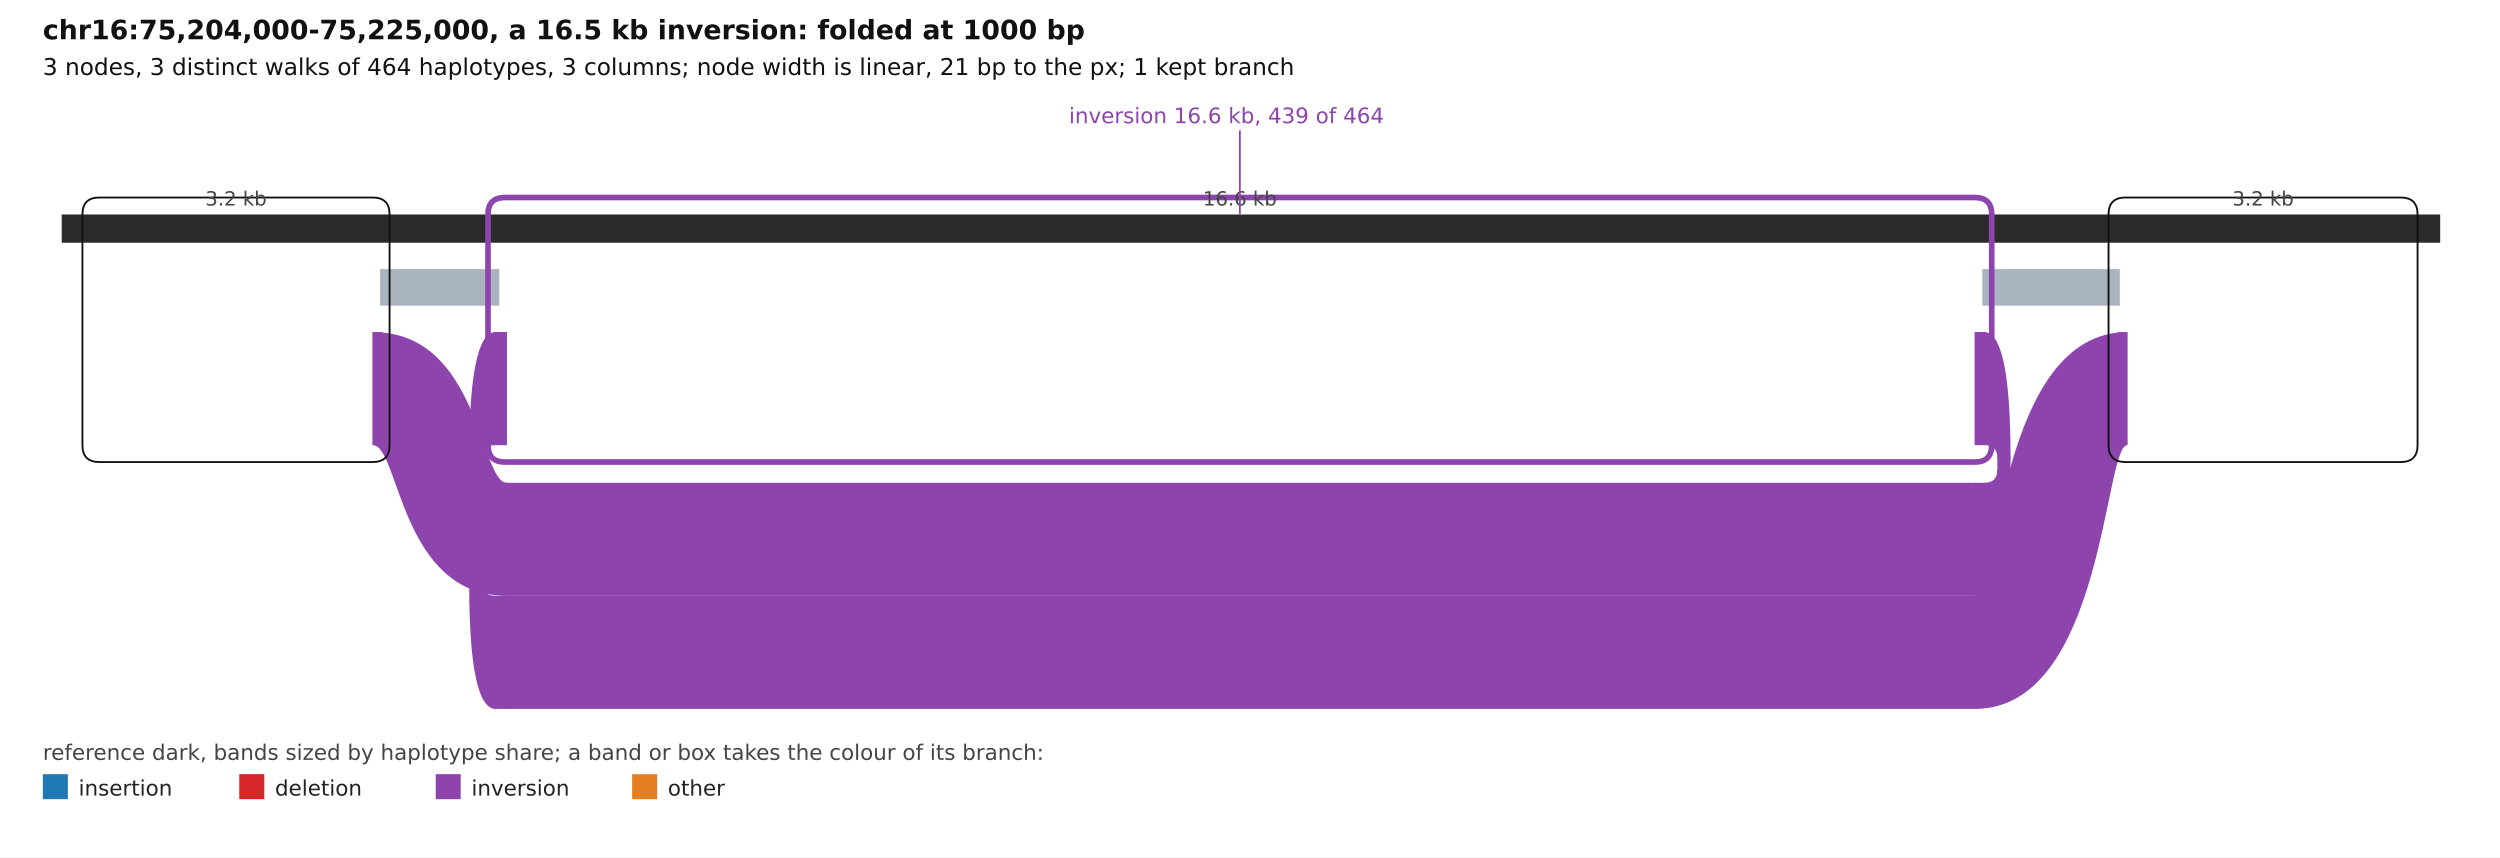
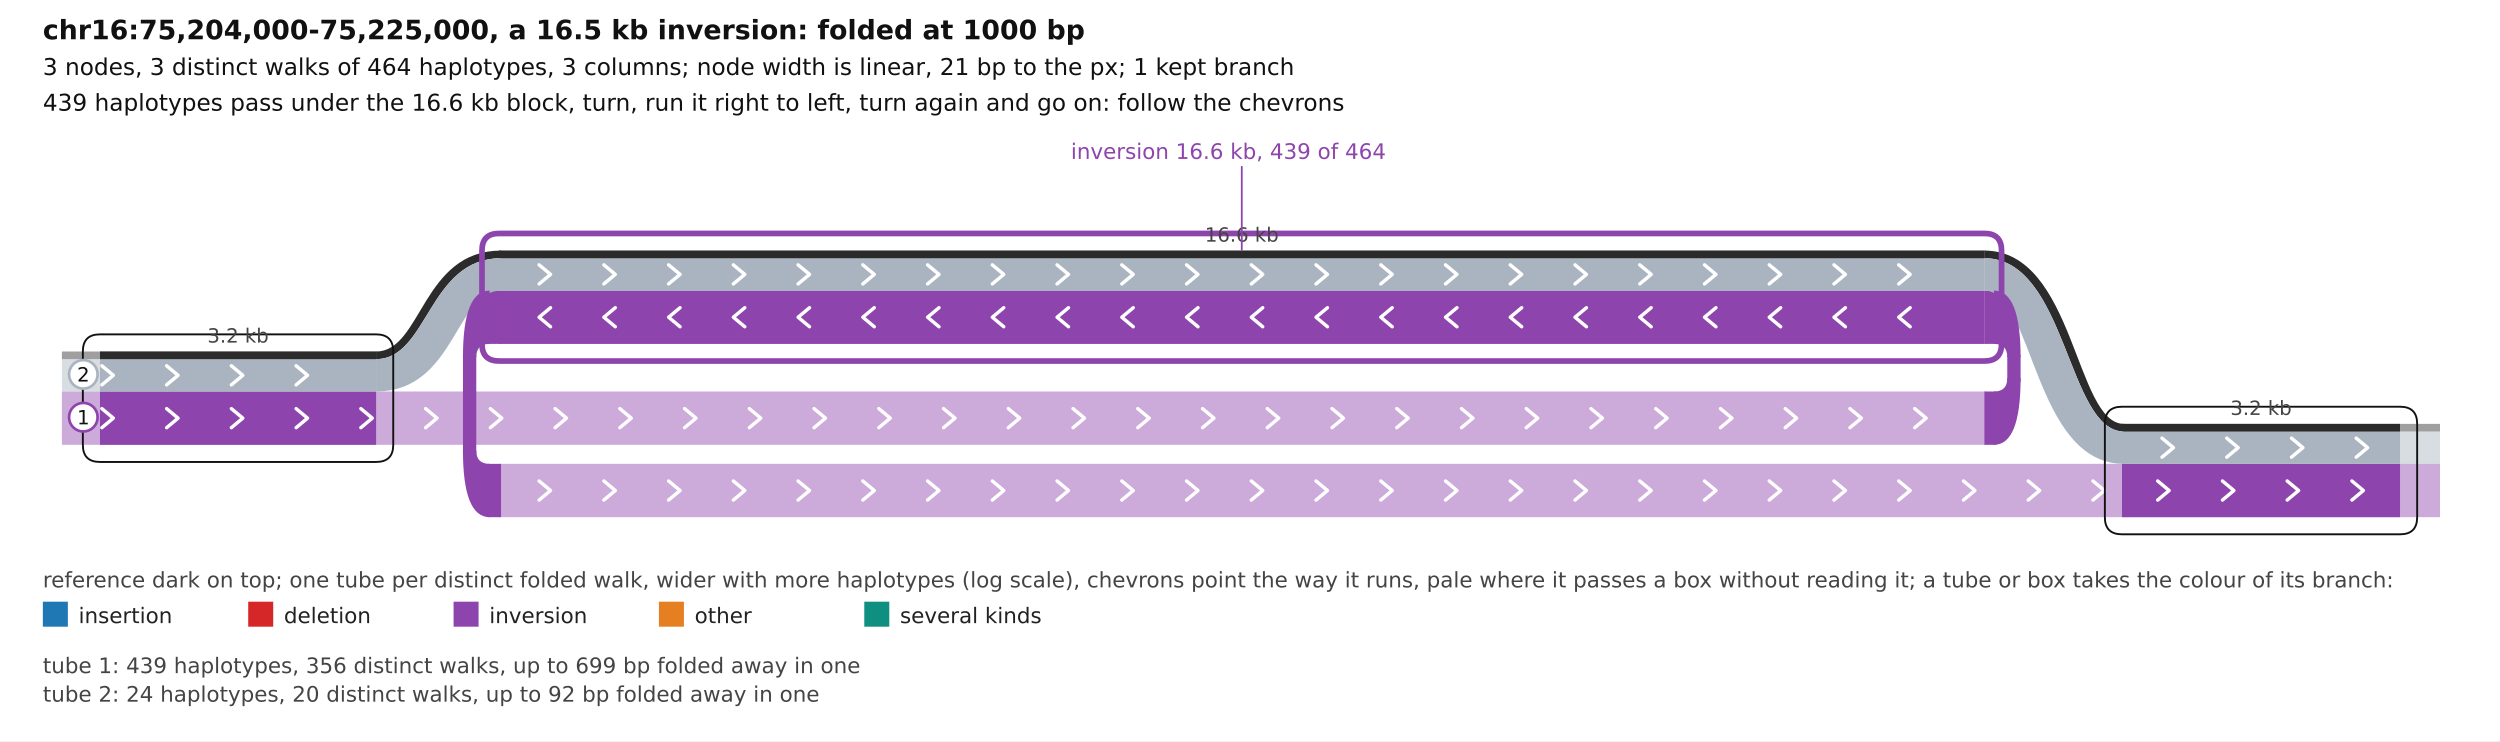
- <svg xmlns="http://www.w3.org/2000/svg" width="1400" height="480" viewBox="0 0 1400 480" font-family="DejaVu Sans, Helvetica, Arial, sans-serif">
+ <svg xmlns="http://www.w3.org/2000/svg" width="1400" height="415" viewBox="0 0 1400 415" font-family="DejaVu Sans, Helvetica, Arial, sans-serif">
  <rect width="100%" height="100%" fill="#fff" />
  <text x="24" y="22" font-size="15" font-weight="600" fill="#111">chr16:75,204,000-75,225,000, a 16.5 kb inversion: folded at 1000 bp</text>
  <text x="24" y="42" font-size="13" font-weight="400" fill="#111">3 nodes, 3 distinct walks of 464 haplotypes, 3 columns; node width is linear, 21 bp to the px; 1 kept branch</text>
-   <g transform="translate(34.5523 99) scale(1.05523)">
-     <rect x="169" y="49" width="63.237" height="19.392" fill="#aab4c0" />
-     <rect x="1019.237" y="49" width="73" height="19.392" fill="#aab4c0" />
-     <rect x="165" y="82.392" width="5" height="60" fill="#8e44ad" />
-     <rect x="235.237" y="162.392" width="781" height="60" fill="#8e44ad" />
-     <rect x="1015.237" y="82.392" width="5" height="60" fill="#8e44ad" />
-     <rect x="231.237" y="82.392" width="5" height="60" fill="#8e44ad" />
-     <rect x="235.237" y="222.392" width="781" height="60" fill="#8e44ad" />
-     <rect x="1091.237" y="82.392" width="5" height="60" fill="#8e44ad" />
-     <rect x="0" y="20" width="1262.237" height="15" fill="#2b2b2b" />
-     <rect x="1015.237" y="162.392" width="6" height="60" fill="#8e44ad" />
-     <rect x="1027.237" y="148.392" width="7" height="9" fill="#8e44ad" />
-     <rect x="1015.237" y="82.392" width="6" height="60" fill="#8e44ad" />
-     <rect x="229.237" y="82.392" width="7" height="60" fill="#8e44ad" />
-     <rect x="216.237" y="148.392" width="7" height="69" fill="#8e44ad" />
-     <rect x="229.237" y="222.392" width="7" height="60" fill="#8e44ad" />
-     <path d="M 1015.237 222.392 C 1027.693 222.392 1027.693 82.392 1096.237 82.392 V 142.392 C 1083.782 142.392 1083.782 282.392 1015.237 282.392 Z" fill="#8e44ad" />
-     <path d="M 165 82.392 C 221.899 82.392 221.899 162.392 236.237 162.392 V 222.392 C 179.338 222.392 179.338 142.392 165 142.392 Z" fill="#8e44ad" />
-     <path d="M 1020.237 162.392 Q 1027.237 162.392 1027.237 155.392 H 1034.237 Q 1034.237 222.392 1020.237 222.392 Z " fill="#8e44ad" />
-     <path d="M 1020.237 82.392 Q 1034.237 82.392 1034.237 149.392 H 1027.237 Q 1027.237 142.392 1020.237 142.392 Z " fill="#8e44ad" />
-     <path d="M 230.237 222.392 Q 223.237 222.392 223.237 215.392 H 216.237 Q 216.237 282.392 230.237 282.392 Z " fill="#8e44ad" />
-     <path d="M 230.237 82.392 Q 216.237 82.392 216.237 149.392 H 223.237 Q 223.237 142.392 230.237 142.392 Z " fill="#8e44ad" />
-     <path d="M 11 20 Q 11 11 20 11 L 165 11 Q 174 11 174 20 L 174 142.392 Q 174 151.392 165 151.392 L 20 151.392 Q 11 151.392 11 142.392 L 11 20" fill="none" stroke="#111" stroke-width="1" />
-     <path d="M 226.237 20 Q 226.237 11 235.237 11 L 1015.237 11 Q 1024.237 11 1024.237 20 L 1024.237 142.392 Q 1024.237 151.392 1015.237 151.392 L 235.237 151.392 Q 226.237 151.392 226.237 142.392 L 226.237 20" fill="none" stroke="#8e44ad" stroke-width="3" />
-     <path d="M 1086.237 20 Q 1086.237 11 1095.237 11 L 1241.237 11 Q 1250.237 11 1250.237 20 L 1250.237 142.392 Q 1250.237 151.392 1241.237 151.392 L 1095.237 151.392 Q 1086.237 151.392 1086.237 142.392 L 1086.237 20" fill="none" stroke="#111" stroke-width="1" />
+   <text x="24" y="62" font-size="13" font-weight="400" fill="#111">439 haplotypes pass under the 16.6 kb block, turn, run it right to left, turn again and go on: follow the chevrons</text>
+   <g transform="translate(34.66364 175.5173) scale(1.066364)">
+     <rect x="1009.611" y="41" width="6" height="28" fill="#8e44ad" />
+     <rect x="1021.611" y="22" width="7" height="14" fill="#8e44ad" />
+     <rect x="1009.611" y="-12" width="6" height="28" fill="#8e44ad" />
+     <rect x="223.611" y="-12" width="7" height="28" fill="#8e44ad" />
+     <rect x="210.611" y="22" width="7" height="52" fill="#8e44ad" />
+     <rect x="223.611" y="79" width="7" height="28" fill="#8e44ad" />
+     <rect x="0" y="41" width="1010.611" height="28" fill="#8e44ad" fill-opacity="0.45" />
+     <rect x="20" y="41" width="145" height="28" fill="#8e44ad" />
+     <rect x="229.611" y="-12" width="781" height="28" fill="#8e44ad" fill-opacity="0.45" />
+     <rect x="229.611" y="-12" width="780" height="28" fill="#8e44ad" />
+     <rect x="229.611" y="79" width="1019.249" height="28" fill="#8e44ad" fill-opacity="0.45" />
+     <rect x="1081.86" y="79" width="146" height="28" fill="#8e44ad" />
+     <rect x="0" y="24" width="166" height="17" fill="#aab4c0" fill-opacity="0.45" />
+     <rect x="20" y="24" width="145" height="17" fill="#aab4c0" />
+     <rect x="229.611" y="-29" width="781" height="17" fill="#aab4c0" fill-opacity="0.45" />
+     <rect x="229.611" y="-29" width="780" height="17" fill="#aab4c0" />
+     <rect x="1081.86" y="62" width="167" height="17" fill="#aab4c0" fill-opacity="0.45" />
+     <rect x="1081.86" y="62" width="146" height="17" fill="#aab4c0" />
+     <rect x="0" y="20" width="166" height="4" fill="#2b2b2b" fill-opacity="0.45" />
+     <rect x="20" y="20" width="145" height="4" fill="#2b2b2b" />
+     <rect x="229.611" y="-33" width="781" height="4" fill="#2b2b2b" fill-opacity="0.45" />
+     <rect x="229.611" y="-33" width="780" height="4" fill="#2b2b2b" />
+     <rect x="1081.86" y="58" width="167" height="4" fill="#2b2b2b" fill-opacity="0.45" />
+     <rect x="1081.86" y="58" width="146" height="4" fill="#2b2b2b" />
+     <path d="M 165 20 C 189.008 20 189.008 -33 230.611 -33 V -29 C 192.36 -29 192.36 24 165 24 Z" fill="#2b2b2b" />
+     <path d="M 165 24 C 192.36 24 192.36 -29 230.611 -29 V -12 C 206.603 -12 206.603 41 165 41 Z" fill="#aab4c0" />
+     <path d="M 1009.611 -33 C 1057.142 -33 1057.142 58 1082.86 58 V 62 C 1052.987 62 1052.987 -29 1009.611 -29 Z" fill="#2b2b2b" />
+     <path d="M 1009.611 -29 C 1052.987 -29 1052.987 62 1082.86 62 V 79 C 1035.33 79 1035.33 -12 1009.611 -12 Z" fill="#aab4c0" />
+     <path d="M 1014.611 41 Q 1021.611 41 1021.611 34 H 1028.611 Q 1028.611 69 1014.611 69 Z " fill="#8e44ad" />
+     <path d="M 1014.611 -12 Q 1028.611 -12 1028.611 23 H 1021.611 Q 1021.611 16 1014.611 16 Z " fill="#8e44ad" />
+     <path d="M 224.611 79 Q 217.611 79 217.611 72 H 210.611 Q 210.611 107 224.611 107 Z " fill="#8e44ad" />
+     <path d="M 224.611 -12 Q 210.611 -12 210.611 23 H 217.611 Q 217.611 16 224.611 16 Z " fill="#8e44ad" />
+     <path d="M21 50L27 55L21 60" fill="none" stroke="#fff" stroke-width="1.8" stroke-linecap="round" stroke-linejoin="round" />
+     <path d="M55 50L61 55L55 60" fill="none" stroke="#fff" stroke-width="1.8" stroke-linecap="round" stroke-linejoin="round" />
+     <path d="M89 50L95 55L89 60" fill="none" stroke="#fff" stroke-width="1.8" stroke-linecap="round" stroke-linejoin="round" />
+     <path d="M123 50L129 55L123 60" fill="none" stroke="#fff" stroke-width="1.8" stroke-linecap="round" stroke-linejoin="round" />
+     <path d="M157 50L163 55L157 60" fill="none" stroke="#fff" stroke-width="1.8" stroke-linecap="round" stroke-linejoin="round" />
+     <path d="M191 50L197 55L191 60" fill="none" stroke="#fff" stroke-width="1.8" stroke-linecap="round" stroke-linejoin="round" />
+     <path d="M225 50L231 55L225 60" fill="none" stroke="#fff" stroke-width="1.8" stroke-linecap="round" stroke-linejoin="round" />
+     <path d="M259 50L265 55L259 60" fill="none" stroke="#fff" stroke-width="1.8" stroke-linecap="round" stroke-linejoin="round" />
+     <path d="M293 50L299 55L293 60" fill="none" stroke="#fff" stroke-width="1.8" stroke-linecap="round" stroke-linejoin="round" />
+     <path d="M327 50L333 55L327 60" fill="none" stroke="#fff" stroke-width="1.8" stroke-linecap="round" stroke-linejoin="round" />
+     <path d="M361 50L367 55L361 60" fill="none" stroke="#fff" stroke-width="1.8" stroke-linecap="round" stroke-linejoin="round" />
+     <path d="M395 50L401 55L395 60" fill="none" stroke="#fff" stroke-width="1.8" stroke-linecap="round" stroke-linejoin="round" />
+     <path d="M429 50L435 55L429 60" fill="none" stroke="#fff" stroke-width="1.8" stroke-linecap="round" stroke-linejoin="round" />
+     <path d="M463 50L469 55L463 60" fill="none" stroke="#fff" stroke-width="1.8" stroke-linecap="round" stroke-linejoin="round" />
+     <path d="M497 50L503 55L497 60" fill="none" stroke="#fff" stroke-width="1.8" stroke-linecap="round" stroke-linejoin="round" />
+     <path d="M531 50L537 55L531 60" fill="none" stroke="#fff" stroke-width="1.8" stroke-linecap="round" stroke-linejoin="round" />
+     <path d="M565 50L571 55L565 60" fill="none" stroke="#fff" stroke-width="1.8" stroke-linecap="round" stroke-linejoin="round" />
+     <path d="M599 50L605 55L599 60" fill="none" stroke="#fff" stroke-width="1.8" stroke-linecap="round" stroke-linejoin="round" />
+     <path d="M633 50L639 55L633 60" fill="none" stroke="#fff" stroke-width="1.8" stroke-linecap="round" stroke-linejoin="round" />
+     <path d="M667 50L673 55L667 60" fill="none" stroke="#fff" stroke-width="1.8" stroke-linecap="round" stroke-linejoin="round" />
+     <path d="M701 50L707 55L701 60" fill="none" stroke="#fff" stroke-width="1.8" stroke-linecap="round" stroke-linejoin="round" />
+     <path d="M735 50L741 55L735 60" fill="none" stroke="#fff" stroke-width="1.8" stroke-linecap="round" stroke-linejoin="round" />
+     <path d="M769 50L775 55L769 60" fill="none" stroke="#fff" stroke-width="1.8" stroke-linecap="round" stroke-linejoin="round" />
+     <path d="M803 50L809 55L803 60" fill="none" stroke="#fff" stroke-width="1.8" stroke-linecap="round" stroke-linejoin="round" />
+     <path d="M837 50L843 55L837 60" fill="none" stroke="#fff" stroke-width="1.8" stroke-linecap="round" stroke-linejoin="round" />
+     <path d="M871 50L877 55L871 60" fill="none" stroke="#fff" stroke-width="1.8" stroke-linecap="round" stroke-linejoin="round" />
+     <path d="M905 50L911 55L905 60" fill="none" stroke="#fff" stroke-width="1.8" stroke-linecap="round" stroke-linejoin="round" />
+     <path d="M939 50L945 55L939 60" fill="none" stroke="#fff" stroke-width="1.8" stroke-linecap="round" stroke-linejoin="round" />
+     <path d="M973 50L979 55L973 60" fill="none" stroke="#fff" stroke-width="1.8" stroke-linecap="round" stroke-linejoin="round" />
+     <path d="M256.611 -3L250.611 2L256.611 7" fill="none" stroke="#fff" stroke-width="1.8" stroke-linecap="round" stroke-linejoin="round" />
+     <path d="M290.611 -3L284.611 2L290.611 7" fill="none" stroke="#fff" stroke-width="1.8" stroke-linecap="round" stroke-linejoin="round" />
+     <path d="M324.611 -3L318.611 2L324.611 7" fill="none" stroke="#fff" stroke-width="1.8" stroke-linecap="round" stroke-linejoin="round" />
+     <path d="M358.611 -3L352.611 2L358.611 7" fill="none" stroke="#fff" stroke-width="1.8" stroke-linecap="round" stroke-linejoin="round" />
+     <path d="M392.611 -3L386.611 2L392.611 7" fill="none" stroke="#fff" stroke-width="1.8" stroke-linecap="round" stroke-linejoin="round" />
+     <path d="M426.611 -3L420.611 2L426.611 7" fill="none" stroke="#fff" stroke-width="1.8" stroke-linecap="round" stroke-linejoin="round" />
+     <path d="M460.611 -3L454.611 2L460.611 7" fill="none" stroke="#fff" stroke-width="1.8" stroke-linecap="round" stroke-linejoin="round" />
+     <path d="M494.611 -3L488.611 2L494.611 7" fill="none" stroke="#fff" stroke-width="1.8" stroke-linecap="round" stroke-linejoin="round" />
+     <path d="M528.611 -3L522.611 2L528.611 7" fill="none" stroke="#fff" stroke-width="1.8" stroke-linecap="round" stroke-linejoin="round" />
+     <path d="M562.611 -3L556.611 2L562.611 7" fill="none" stroke="#fff" stroke-width="1.8" stroke-linecap="round" stroke-linejoin="round" />
+     <path d="M596.611 -3L590.611 2L596.611 7" fill="none" stroke="#fff" stroke-width="1.8" stroke-linecap="round" stroke-linejoin="round" />
+     <path d="M630.611 -3L624.611 2L630.611 7" fill="none" stroke="#fff" stroke-width="1.8" stroke-linecap="round" stroke-linejoin="round" />
+     <path d="M664.611 -3L658.611 2L664.611 7" fill="none" stroke="#fff" stroke-width="1.8" stroke-linecap="round" stroke-linejoin="round" />
+     <path d="M698.611 -3L692.611 2L698.611 7" fill="none" stroke="#fff" stroke-width="1.8" stroke-linecap="round" stroke-linejoin="round" />
+     <path d="M732.611 -3L726.611 2L732.611 7" fill="none" stroke="#fff" stroke-width="1.8" stroke-linecap="round" stroke-linejoin="round" />
+     <path d="M766.611 -3L760.611 2L766.611 7" fill="none" stroke="#fff" stroke-width="1.8" stroke-linecap="round" stroke-linejoin="round" />
+     <path d="M800.611 -3L794.611 2L800.611 7" fill="none" stroke="#fff" stroke-width="1.8" stroke-linecap="round" stroke-linejoin="round" />
+     <path d="M834.611 -3L828.611 2L834.611 7" fill="none" stroke="#fff" stroke-width="1.8" stroke-linecap="round" stroke-linejoin="round" />
+     <path d="M868.611 -3L862.611 2L868.611 7" fill="none" stroke="#fff" stroke-width="1.8" stroke-linecap="round" stroke-linejoin="round" />
+     <path d="M902.611 -3L896.611 2L902.611 7" fill="none" stroke="#fff" stroke-width="1.8" stroke-linecap="round" stroke-linejoin="round" />
+     <path d="M936.611 -3L930.611 2L936.611 7" fill="none" stroke="#fff" stroke-width="1.8" stroke-linecap="round" stroke-linejoin="round" />
+     <path d="M970.611 -3L964.611 2L970.611 7" fill="none" stroke="#fff" stroke-width="1.8" stroke-linecap="round" stroke-linejoin="round" />
+     <path d="M250.611 88L256.611 93L250.611 98" fill="none" stroke="#fff" stroke-width="1.8" stroke-linecap="round" stroke-linejoin="round" />
+     <path d="M284.611 88L290.611 93L284.611 98" fill="none" stroke="#fff" stroke-width="1.8" stroke-linecap="round" stroke-linejoin="round" />
+     <path d="M318.611 88L324.611 93L318.611 98" fill="none" stroke="#fff" stroke-width="1.8" stroke-linecap="round" stroke-linejoin="round" />
+     <path d="M352.611 88L358.611 93L352.611 98" fill="none" stroke="#fff" stroke-width="1.8" stroke-linecap="round" stroke-linejoin="round" />
+     <path d="M386.611 88L392.611 93L386.611 98" fill="none" stroke="#fff" stroke-width="1.8" stroke-linecap="round" stroke-linejoin="round" />
+     <path d="M420.611 88L426.611 93L420.611 98" fill="none" stroke="#fff" stroke-width="1.8" stroke-linecap="round" stroke-linejoin="round" />
+     <path d="M454.611 88L460.611 93L454.611 98" fill="none" stroke="#fff" stroke-width="1.8" stroke-linecap="round" stroke-linejoin="round" />
+     <path d="M488.611 88L494.611 93L488.611 98" fill="none" stroke="#fff" stroke-width="1.8" stroke-linecap="round" stroke-linejoin="round" />
+     <path d="M522.611 88L528.611 93L522.611 98" fill="none" stroke="#fff" stroke-width="1.8" stroke-linecap="round" stroke-linejoin="round" />
+     <path d="M556.611 88L562.611 93L556.611 98" fill="none" stroke="#fff" stroke-width="1.8" stroke-linecap="round" stroke-linejoin="round" />
+     <path d="M590.611 88L596.611 93L590.611 98" fill="none" stroke="#fff" stroke-width="1.8" stroke-linecap="round" stroke-linejoin="round" />
+     <path d="M624.611 88L630.611 93L624.611 98" fill="none" stroke="#fff" stroke-width="1.8" stroke-linecap="round" stroke-linejoin="round" />
+     <path d="M658.611 88L664.611 93L658.611 98" fill="none" stroke="#fff" stroke-width="1.8" stroke-linecap="round" stroke-linejoin="round" />
+     <path d="M692.611 88L698.611 93L692.611 98" fill="none" stroke="#fff" stroke-width="1.8" stroke-linecap="round" stroke-linejoin="round" />
+     <path d="M726.611 88L732.611 93L726.611 98" fill="none" stroke="#fff" stroke-width="1.8" stroke-linecap="round" stroke-linejoin="round" />
+     <path d="M760.611 88L766.611 93L760.611 98" fill="none" stroke="#fff" stroke-width="1.8" stroke-linecap="round" stroke-linejoin="round" />
+     <path d="M794.611 88L800.611 93L794.611 98" fill="none" stroke="#fff" stroke-width="1.8" stroke-linecap="round" stroke-linejoin="round" />
+     <path d="M828.611 88L834.611 93L828.611 98" fill="none" stroke="#fff" stroke-width="1.8" stroke-linecap="round" stroke-linejoin="round" />
+     <path d="M862.611 88L868.611 93L862.611 98" fill="none" stroke="#fff" stroke-width="1.8" stroke-linecap="round" stroke-linejoin="round" />
+     <path d="M896.611 88L902.611 93L896.611 98" fill="none" stroke="#fff" stroke-width="1.8" stroke-linecap="round" stroke-linejoin="round" />
+     <path d="M930.611 88L936.611 93L930.611 98" fill="none" stroke="#fff" stroke-width="1.8" stroke-linecap="round" stroke-linejoin="round" />
+     <path d="M964.611 88L970.611 93L964.611 98" fill="none" stroke="#fff" stroke-width="1.8" stroke-linecap="round" stroke-linejoin="round" />
+     <path d="M998.611 88L1004.611 93L998.611 98" fill="none" stroke="#fff" stroke-width="1.8" stroke-linecap="round" stroke-linejoin="round" />
+     <path d="M1032.611 88L1038.611 93L1032.611 98" fill="none" stroke="#fff" stroke-width="1.8" stroke-linecap="round" stroke-linejoin="round" />
+     <path d="M1066.611 88L1072.611 93L1066.611 98" fill="none" stroke="#fff" stroke-width="1.8" stroke-linecap="round" stroke-linejoin="round" />
+     <path d="M1100.611 88L1106.611 93L1100.611 98" fill="none" stroke="#fff" stroke-width="1.8" stroke-linecap="round" stroke-linejoin="round" />
+     <path d="M1134.611 88L1140.611 93L1134.611 98" fill="none" stroke="#fff" stroke-width="1.8" stroke-linecap="round" stroke-linejoin="round" />
+     <path d="M1168.611 88L1174.611 93L1168.611 98" fill="none" stroke="#fff" stroke-width="1.8" stroke-linecap="round" stroke-linejoin="round" />
+     <path d="M1202.611 88L1208.611 93L1202.611 98" fill="none" stroke="#fff" stroke-width="1.8" stroke-linecap="round" stroke-linejoin="round" />
+     <path d="M21 27.5L27 32.5L21 37.5" fill="none" stroke="#fff" stroke-width="1.8" stroke-linecap="round" stroke-linejoin="round" />
+     <path d="M55 27.5L61 32.5L55 37.5" fill="none" stroke="#fff" stroke-width="1.8" stroke-linecap="round" stroke-linejoin="round" />
+     <path d="M89 27.5L95 32.5L89 37.5" fill="none" stroke="#fff" stroke-width="1.8" stroke-linecap="round" stroke-linejoin="round" />
+     <path d="M123 27.5L129 32.5L123 37.5" fill="none" stroke="#fff" stroke-width="1.8" stroke-linecap="round" stroke-linejoin="round" />
+     <path d="M250.611 -25.5L256.611 -20.5L250.611 -15.5" fill="none" stroke="#fff" stroke-width="1.8" stroke-linecap="round" stroke-linejoin="round" />
+     <path d="M284.611 -25.5L290.611 -20.5L284.611 -15.5" fill="none" stroke="#fff" stroke-width="1.8" stroke-linecap="round" stroke-linejoin="round" />
+     <path d="M318.611 -25.5L324.611 -20.5L318.611 -15.5" fill="none" stroke="#fff" stroke-width="1.8" stroke-linecap="round" stroke-linejoin="round" />
+     <path d="M352.611 -25.5L358.611 -20.5L352.611 -15.5" fill="none" stroke="#fff" stroke-width="1.8" stroke-linecap="round" stroke-linejoin="round" />
+     <path d="M386.611 -25.5L392.611 -20.5L386.611 -15.5" fill="none" stroke="#fff" stroke-width="1.8" stroke-linecap="round" stroke-linejoin="round" />
+     <path d="M420.611 -25.5L426.611 -20.5L420.611 -15.5" fill="none" stroke="#fff" stroke-width="1.8" stroke-linecap="round" stroke-linejoin="round" />
+     <path d="M454.611 -25.5L460.611 -20.5L454.611 -15.5" fill="none" stroke="#fff" stroke-width="1.8" stroke-linecap="round" stroke-linejoin="round" />
+     <path d="M488.611 -25.5L494.611 -20.5L488.611 -15.5" fill="none" stroke="#fff" stroke-width="1.8" stroke-linecap="round" stroke-linejoin="round" />
+     <path d="M522.611 -25.5L528.611 -20.5L522.611 -15.5" fill="none" stroke="#fff" stroke-width="1.8" stroke-linecap="round" stroke-linejoin="round" />
+     <path d="M556.611 -25.5L562.611 -20.5L556.611 -15.5" fill="none" stroke="#fff" stroke-width="1.8" stroke-linecap="round" stroke-linejoin="round" />
+     <path d="M590.611 -25.5L596.611 -20.5L590.611 -15.5" fill="none" stroke="#fff" stroke-width="1.8" stroke-linecap="round" stroke-linejoin="round" />
+     <path d="M624.611 -25.5L630.611 -20.5L624.611 -15.5" fill="none" stroke="#fff" stroke-width="1.8" stroke-linecap="round" stroke-linejoin="round" />
+     <path d="M658.611 -25.5L664.611 -20.5L658.611 -15.5" fill="none" stroke="#fff" stroke-width="1.8" stroke-linecap="round" stroke-linejoin="round" />
+     <path d="M692.611 -25.5L698.611 -20.5L692.611 -15.5" fill="none" stroke="#fff" stroke-width="1.8" stroke-linecap="round" stroke-linejoin="round" />
+     <path d="M726.611 -25.5L732.611 -20.5L726.611 -15.5" fill="none" stroke="#fff" stroke-width="1.8" stroke-linecap="round" stroke-linejoin="round" />
+     <path d="M760.611 -25.5L766.611 -20.5L760.611 -15.5" fill="none" stroke="#fff" stroke-width="1.8" stroke-linecap="round" stroke-linejoin="round" />
+     <path d="M794.611 -25.5L800.611 -20.5L794.611 -15.5" fill="none" stroke="#fff" stroke-width="1.8" stroke-linecap="round" stroke-linejoin="round" />
+     <path d="M828.611 -25.5L834.611 -20.5L828.611 -15.5" fill="none" stroke="#fff" stroke-width="1.8" stroke-linecap="round" stroke-linejoin="round" />
+     <path d="M862.611 -25.5L868.611 -20.5L862.611 -15.5" fill="none" stroke="#fff" stroke-width="1.8" stroke-linecap="round" stroke-linejoin="round" />
+     <path d="M896.611 -25.5L902.611 -20.5L896.611 -15.5" fill="none" stroke="#fff" stroke-width="1.8" stroke-linecap="round" stroke-linejoin="round" />
+     <path d="M930.611 -25.5L936.611 -20.5L930.611 -15.5" fill="none" stroke="#fff" stroke-width="1.8" stroke-linecap="round" stroke-linejoin="round" />
+     <path d="M964.611 -25.5L970.611 -20.5L964.611 -15.5" fill="none" stroke="#fff" stroke-width="1.8" stroke-linecap="round" stroke-linejoin="round" />
+     <path d="M1102.86 65.5L1108.86 70.5L1102.86 75.5" fill="none" stroke="#fff" stroke-width="1.8" stroke-linecap="round" stroke-linejoin="round" />
+     <path d="M1136.86 65.5L1142.86 70.5L1136.86 75.5" fill="none" stroke="#fff" stroke-width="1.8" stroke-linecap="round" stroke-linejoin="round" />
+     <path d="M1170.86 65.5L1176.86 70.5L1170.86 75.5" fill="none" stroke="#fff" stroke-width="1.8" stroke-linecap="round" stroke-linejoin="round" />
+     <path d="M1204.86 65.5L1210.86 70.5L1204.86 75.5" fill="none" stroke="#fff" stroke-width="1.8" stroke-linecap="round" stroke-linejoin="round" />
+     <path d="M 11 20 Q 11 11 20 11 L 165 11 Q 174 11 174 20 L 174 69 Q 174 78 165 78 L 20 78 Q 11 78 11 69 L 11 20" fill="none" stroke="#111" stroke-width="1" />
+     <path d="M 220.611 -33 Q 220.611 -42 229.611 -42 L 1009.611 -42 Q 1018.611 -42 1018.611 -33 L 1018.611 16 Q 1018.611 25 1009.611 25 L 229.611 25 Q 220.611 25 220.611 16 L 220.611 -33" fill="none" stroke="#8e44ad" stroke-width="3" />
+     <path d="M 1072.86 58 Q 1072.86 49 1081.86 49 L 1227.86 49 Q 1236.86 49 1236.86 58 L 1236.86 107 Q 1236.86 116 1227.86 116 L 1081.86 116 Q 1072.86 116 1072.86 107 L 1072.86 58" fill="none" stroke="#111" stroke-width="1" />
  </g>
-   <text x="132.161" y="115.105" font-size="11" text-anchor="middle" fill="#444">3.2 kb</text>
-   <text x="694.321" y="115.105" font-size="11" text-anchor="middle" fill="#444">16.6 kb</text>
-   <text x="1267.311" y="115.105" font-size="11" text-anchor="middle" fill="#444">3.2 kb</text>
-   <line x1="694.321" y1="73" x2="694.321" y2="120.105" stroke="#8e44ad" stroke-width="1" />
-   <text x="598.621" y="69" font-size="12" fill="#8e44ad" stroke="#fff" stroke-width="4" paint-order="stroke">inversion 16.6 kb, 439 of 464</text>
-   <text x="24" y="425.541" font-size="12" fill="#444">reference dark, bands sized by haplotype share; a band or box takes the colour of its branch:</text>
-   <rect x="24" y="433.541" width="14" height="14" fill="#1f77b4" />
-   <text x="44" y="445.541" font-size="12" fill="#222">insertion</text>
-   <rect x="134" y="433.541" width="14" height="14" fill="#d62728" />
-   <text x="154" y="445.541" font-size="12" fill="#222">deletion</text>
-   <rect x="244" y="433.541" width="14" height="14" fill="#8e44ad" />
-   <text x="264" y="445.541" font-size="12" fill="#222">inversion</text>
-   <rect x="354" y="433.541" width="14" height="14" fill="#e67e22" />
-   <text x="374" y="445.541" font-size="12" fill="#222">other</text>
+   <circle cx="46.664" cy="233.634" r="8" fill="#fff" stroke="#8e44ad" stroke-width="1.5" />
+   <text x="46.664" y="237.634" font-size="11" text-anchor="middle" fill="#111">1</text>
+   <circle cx="46.664" cy="209.641" r="8" fill="#fff" stroke="#aab4c0" stroke-width="1.5" />
+   <text x="46.664" y="213.641" font-size="11" text-anchor="middle" fill="#111">2</text>
+   <text x="133.302" y="191.845" font-size="11" text-anchor="middle" fill="#444">3.2 kb</text>
+   <text x="695.394" y="135.327" font-size="11" text-anchor="middle" fill="#444">16.6 kb</text>
+   <text x="1266.165" y="232.366" font-size="11" text-anchor="middle" fill="#444">3.2 kb</text>
+   <line x1="695.394" y1="93" x2="695.394" y2="140.327" stroke="#8e44ad" stroke-width="1" />
+   <text x="599.694" y="89" font-size="12" fill="#8e44ad" stroke="#fff" stroke-width="4" paint-order="stroke">inversion 16.6 kb, 439 of 464</text>
+   <text x="24" y="328.945" font-size="12" fill="#444">reference dark on top; one tube per distinct folded walk, wider with more haplotypes (log scale), chevrons point the way it runs, pale where it passes a box without reading it; a tube or box takes the colour of its branch:</text>
+   <text x="24" y="376.945" font-size="12" fill="#444">tube 1: 439 haplotypes, 356 distinct walks, up to 699 bp folded away in one</text>
+   <text x="24" y="392.945" font-size="12" fill="#444">tube 2: 24 haplotypes, 20 distinct walks, up to 92 bp folded away in one</text>
+   <rect x="24" y="336.945" width="14" height="14" fill="#1f77b4" />
+   <text x="44" y="348.945" font-size="12" fill="#222">insertion</text>
+   <rect x="139" y="336.945" width="14" height="14" fill="#d62728" />
+   <text x="159" y="348.945" font-size="12" fill="#222">deletion</text>
+   <rect x="254" y="336.945" width="14" height="14" fill="#8e44ad" />
+   <text x="274" y="348.945" font-size="12" fill="#222">inversion</text>
+   <rect x="369" y="336.945" width="14" height="14" fill="#e67e22" />
+   <text x="389" y="348.945" font-size="12" fill="#222">other</text>
+   <rect x="484" y="336.945" width="14" height="14" fill="#0e8f80" />
+   <text x="504" y="348.945" font-size="12" fill="#222">several kinds</text>
</svg>
